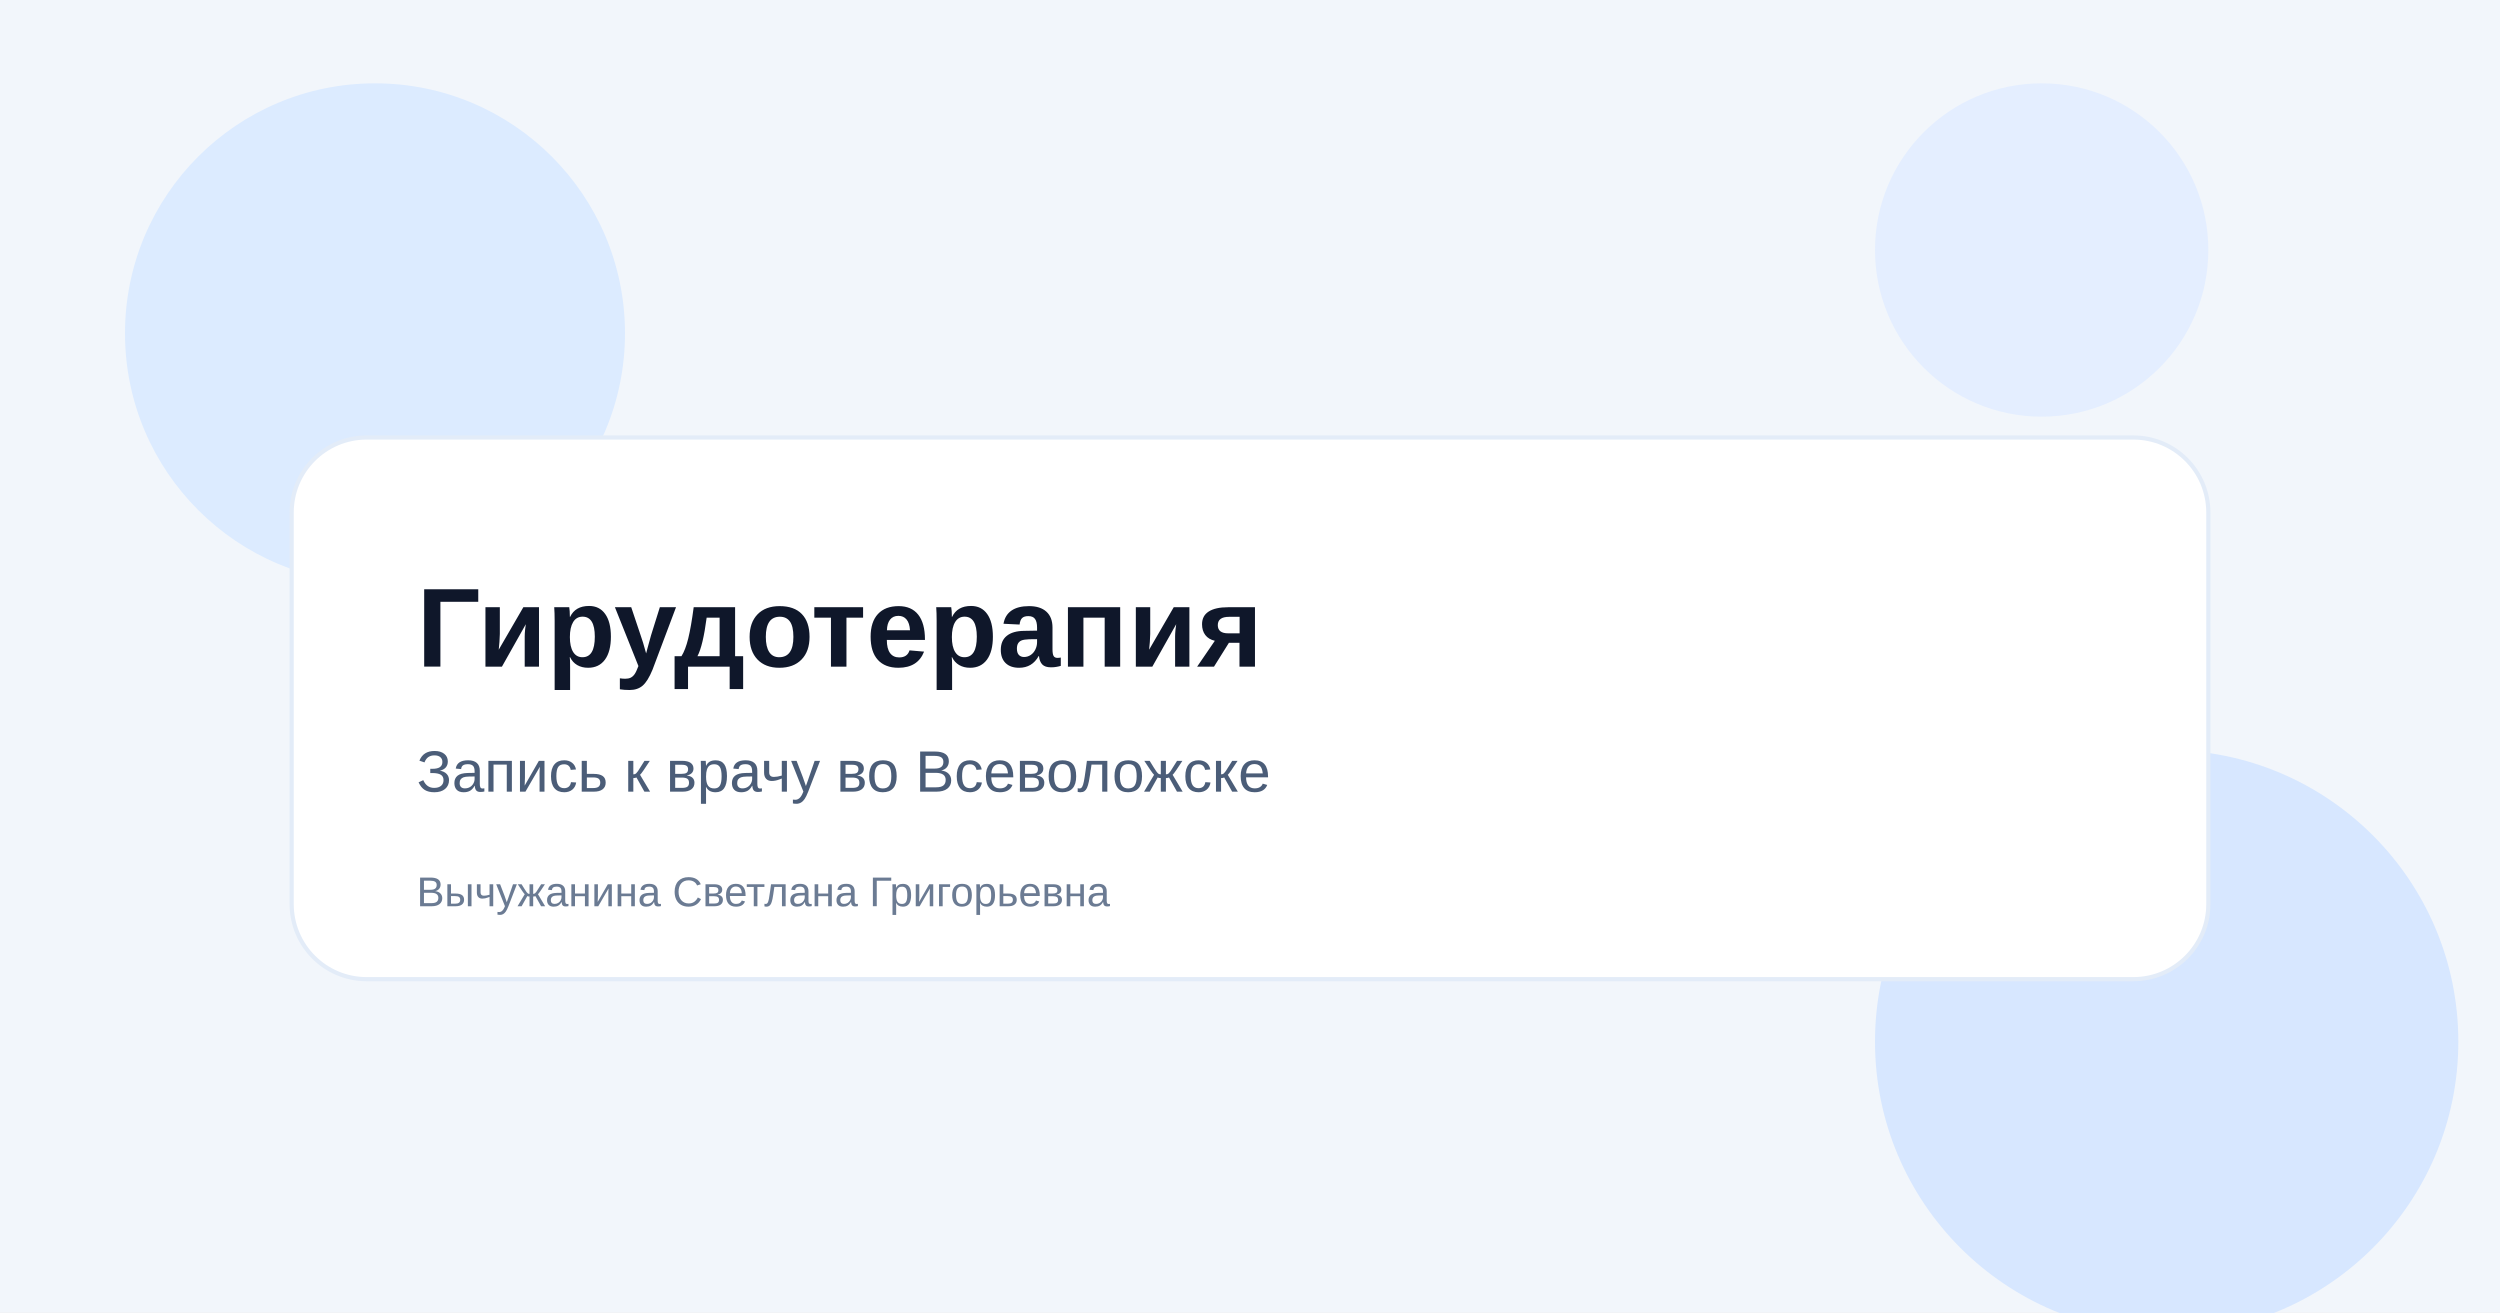
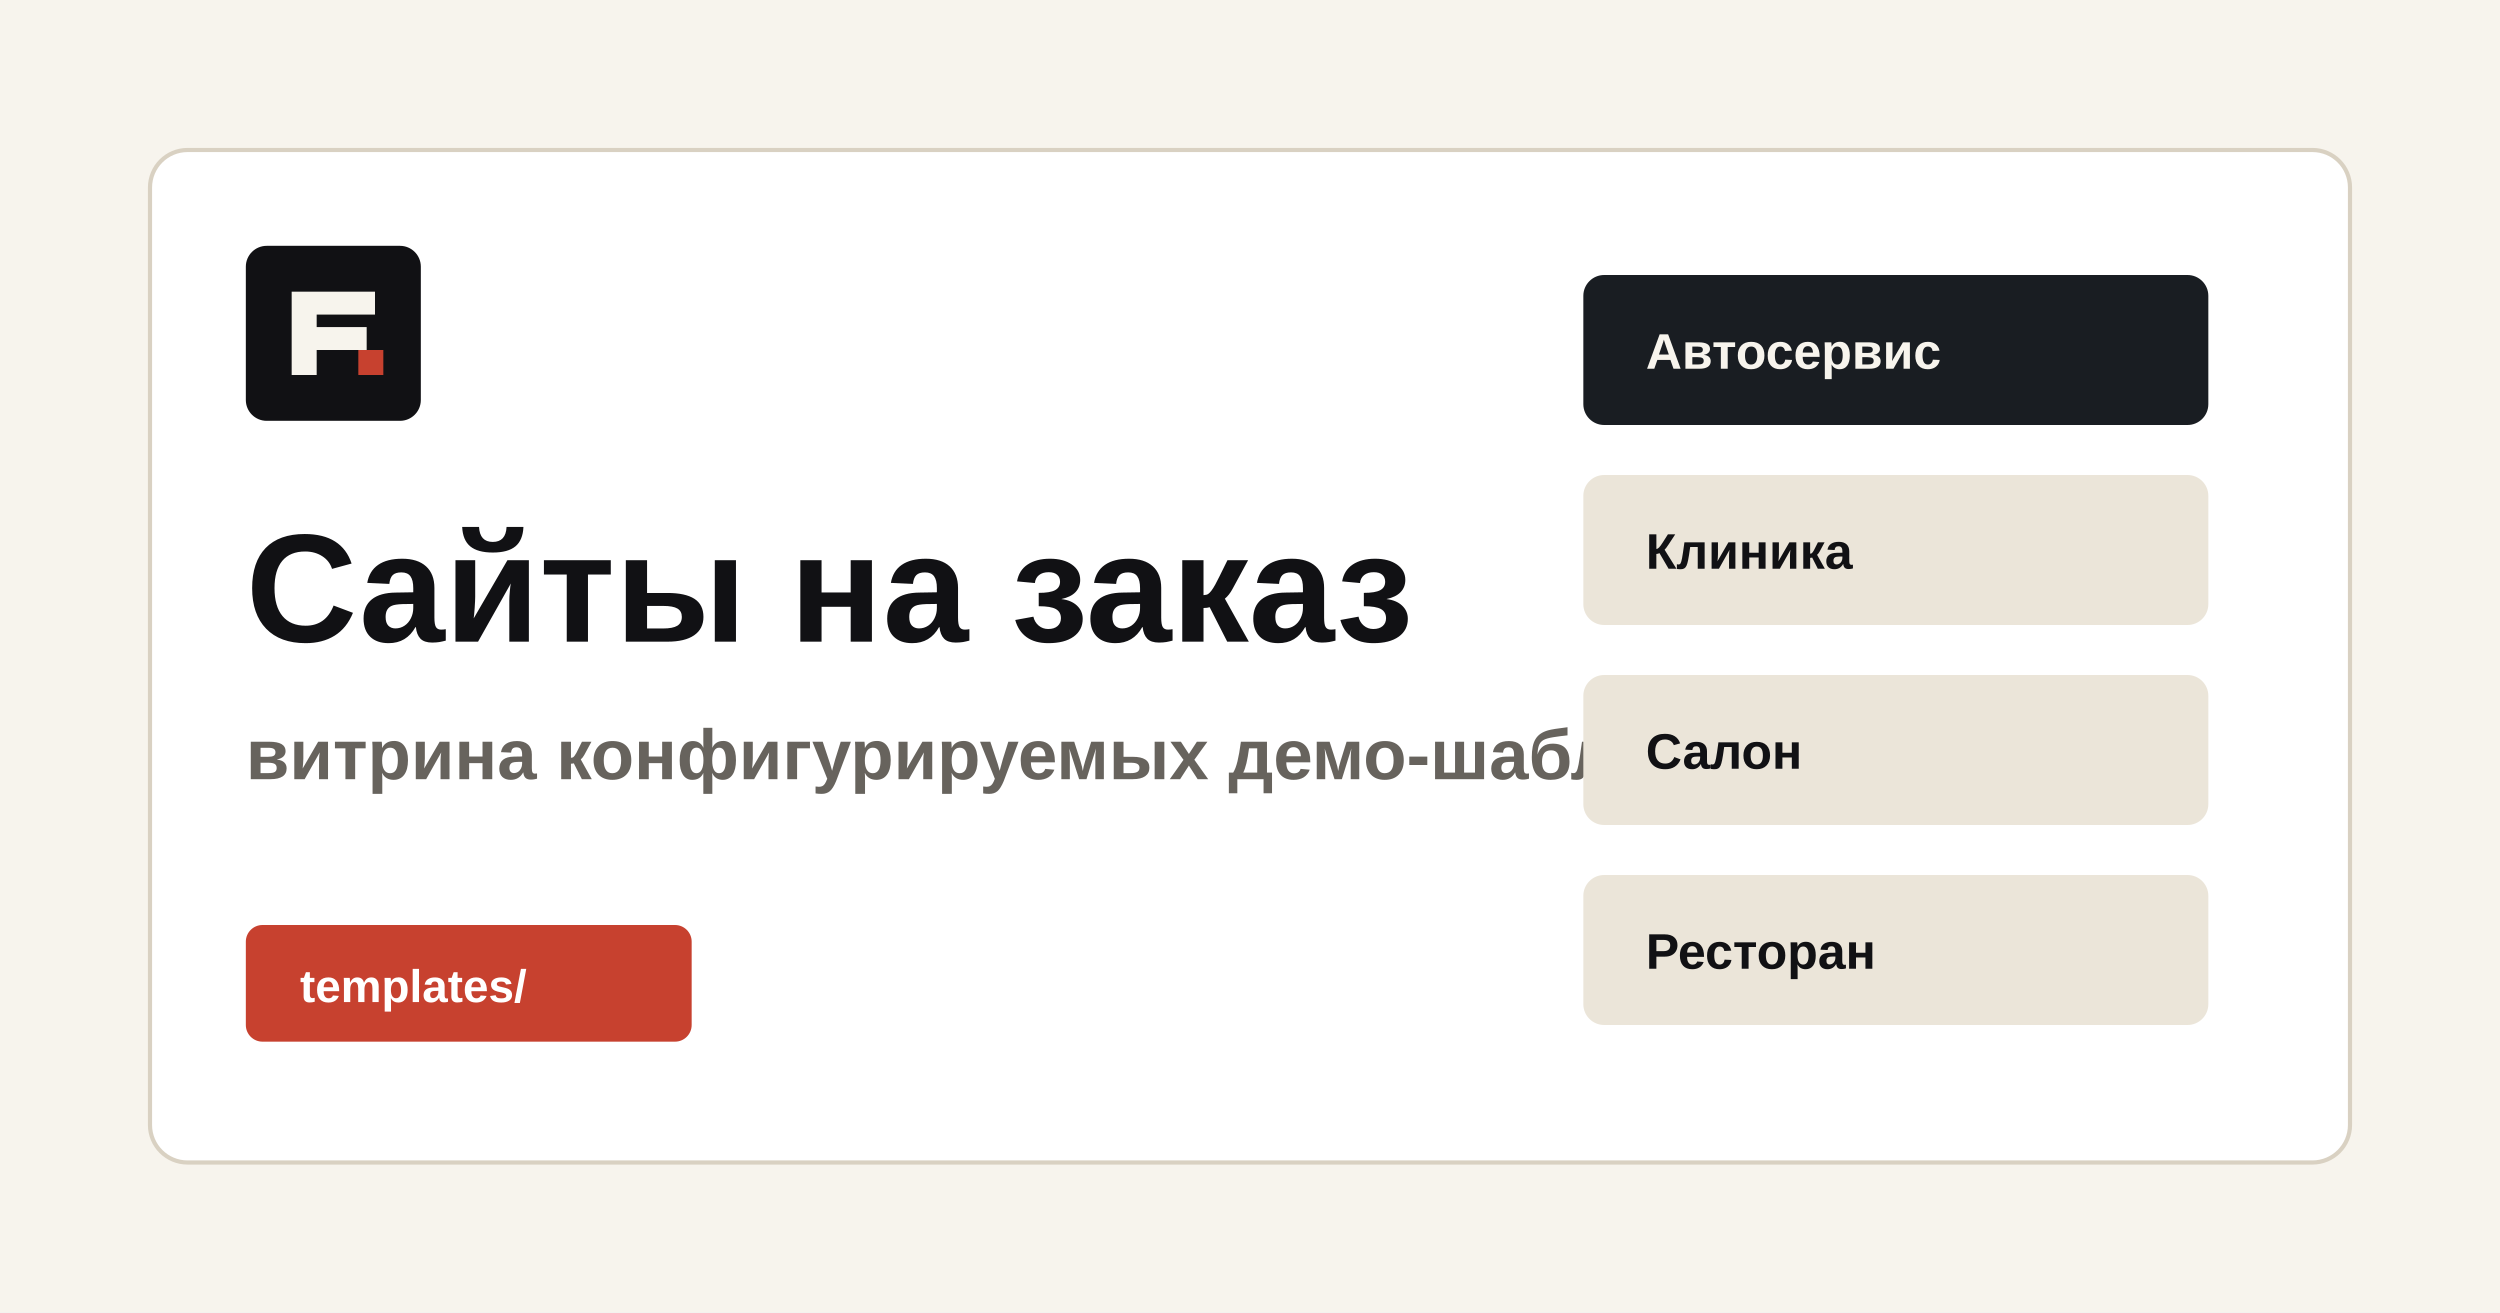
<svg xmlns="http://www.w3.org/2000/svg" width="1200" height="630" viewBox="0 0 1200 630" fill="none">
-   <rect width="1200" height="630" fill="#F2F6FB" />
-   <circle cx="180" cy="160" r="120" fill="#DCEBFF" />
-   <circle cx="980" cy="120" r="80" fill="#E4EEFF" />
-   <circle cx="1040" cy="500" r="140" fill="#D7E7FF" />
-   <rect x="140" y="210" width="920" height="260" rx="36" fill="white" stroke="#E3ECF8" stroke-width="2" />
-   <text x="200" y="320" font-family="Manrope, Arial, sans-serif" font-size="54" fill="#0F172A" font-weight="700">Гирудотерапия</text>
-   <text x="200" y="380" font-family="Manrope, Arial, sans-serif" font-size="28" fill="#4B5D78">Запись к врачу во Всеволожске</text>
-   <text x="200" y="435" font-family="Manrope, Arial, sans-serif" font-size="20" fill="#6B7B93">Вычужанина Светлана Григорьевна</text>
+   <rect width="1200" height="630" fill="#F7F4ED" />
+   <rect x="72" y="72" width="1056" height="486" rx="18" fill="#FFFFFF" stroke="#D9D1C2" stroke-width="2" />
+   <rect x="118" y="118" width="84" height="84" rx="10" fill="#111114" />
+   <path d="M140 140H180V151H152V157H176V168H152V180H140V140Z" fill="#F7F4ED" />
+   <path d="M172 168H184V180H172V168Z" fill="#C7412F" />
+   <text x="118" y="308" font-family="Manrope, Arial, sans-serif" font-size="74" fill="#111114" font-weight="800">Сайты на заказ</text>
+   <text x="118" y="374" font-family="Manrope, Arial, sans-serif" font-size="34" fill="#67635D" font-weight="600">витрина конфигурируемых демо-шаблонов</text>
+   <rect x="118" y="444" width="214" height="56" rx="8" fill="#C7412F" />
+   <text x="144" y="481" font-family="Manrope, Arial, sans-serif" font-size="22" fill="#FFFFFF" font-weight="800">templates/</text>
+   <rect x="760" y="132" width="300" height="72" rx="10" fill="#191D22" />
+   <rect x="760" y="228" width="300" height="72" rx="10" fill="#EBE5D9" />
+   <rect x="760" y="324" width="300" height="72" rx="10" fill="#EBE5D9" />
+   <rect x="760" y="420" width="300" height="72" rx="10" fill="#EBE5D9" />
+   <text x="790" y="177" font-family="Manrope, Arial, sans-serif" font-size="24" fill="#F7F4ED" font-weight="800">Автосервис</text>
+   <text x="790" y="273" font-family="Manrope, Arial, sans-serif" font-size="24" fill="#111114" font-weight="800">Клиника</text>
+   <text x="790" y="369" font-family="Manrope, Arial, sans-serif" font-size="24" fill="#111114" font-weight="800">Салон</text>
+   <text x="790" y="465" font-family="Manrope, Arial, sans-serif" font-size="24" fill="#111114" font-weight="800">Ресторан</text>
</svg>
